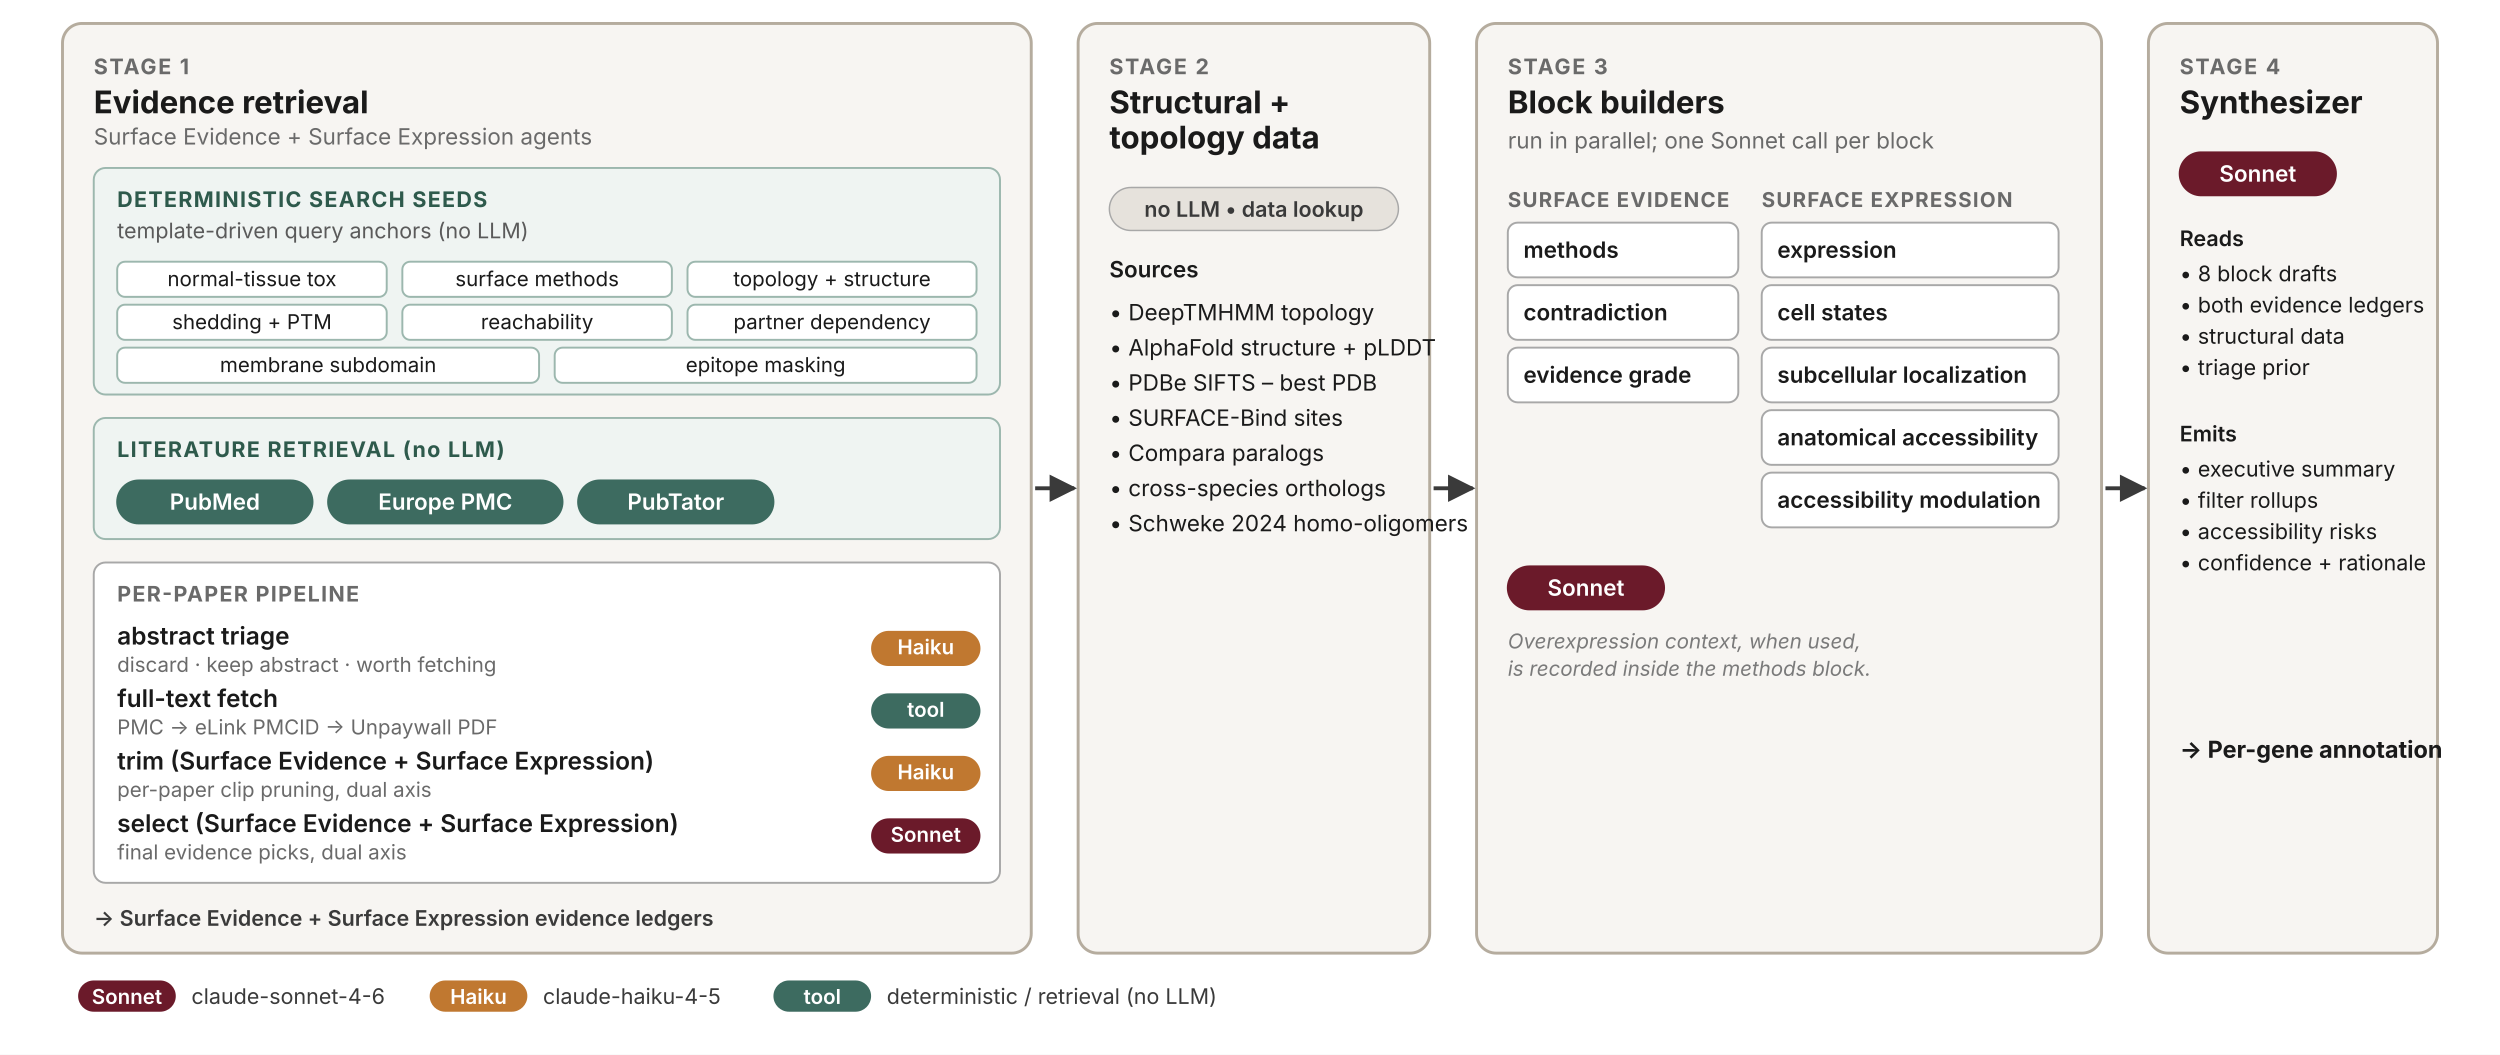
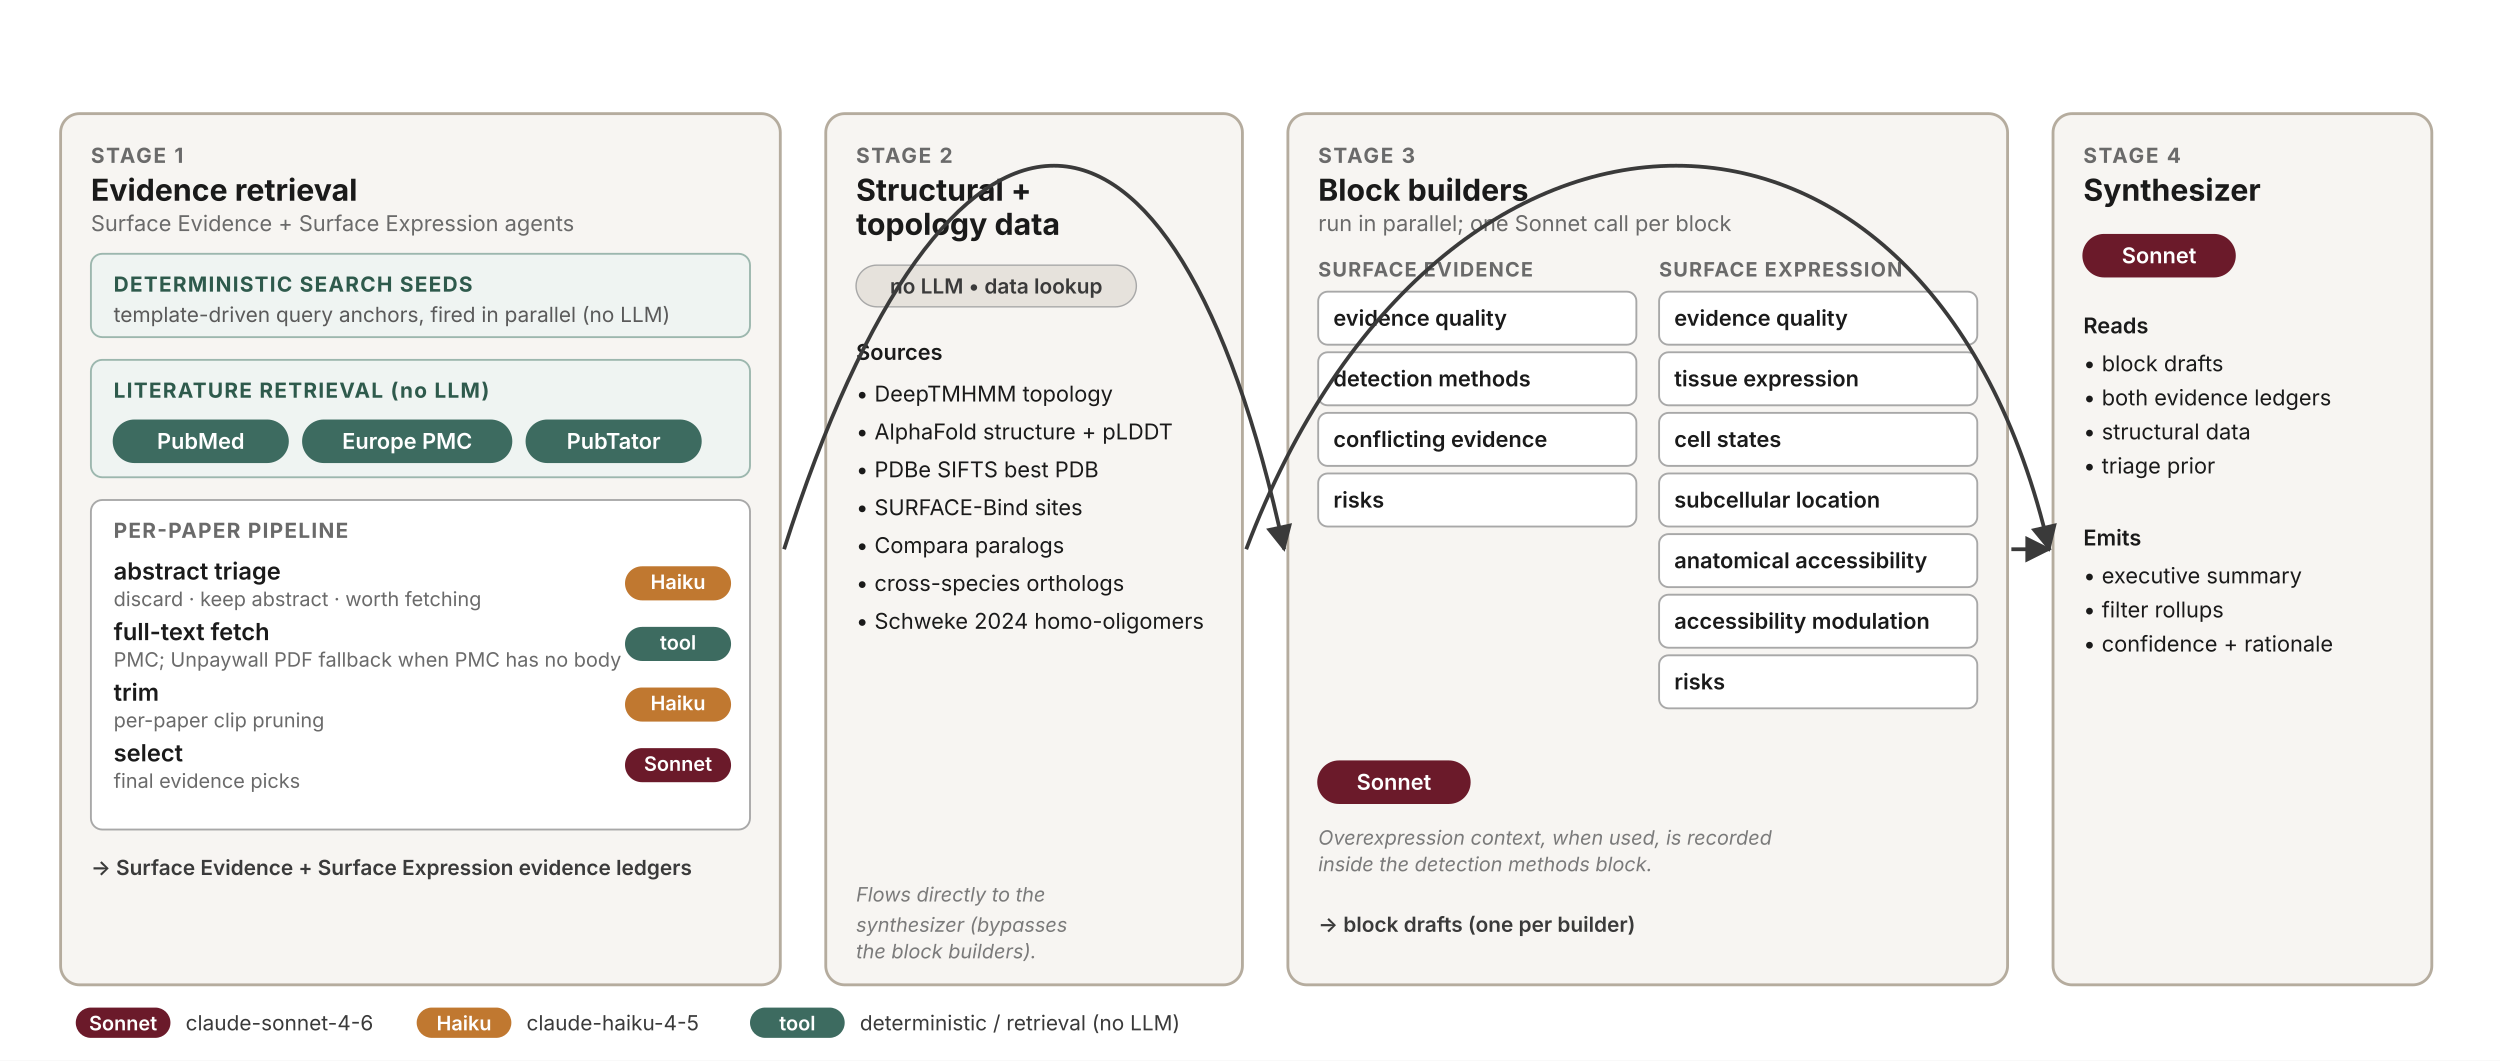
- <svg xmlns="http://www.w3.org/2000/svg" viewBox="0 0 1280 540" width="1280" height="540" font-family="Manrope, Inter, system-ui, -apple-system, sans-serif">
+ <svg xmlns="http://www.w3.org/2000/svg" viewBox="0 0 1320 560" width="1320" height="560" font-family="Manrope, Inter, system-ui, -apple-system, sans-serif">
  <defs>
    <marker id="arrow" viewBox="0 0 10 10" refX="9" refY="5" markerWidth="7" markerHeight="7" orient="auto-start-reverse">
      <path d="M0,0 L10,5 L0,10 z" fill="#3A3A3A" />
    </marker>
  </defs>
-   <rect x="0" y="0" width="1280" height="540" fill="#FFFFFF" />
+   <rect x="0" y="0" width="1320" height="560" fill="#FFFFFF" />
  <g id="card-stage1">
-     <rect x="32" y="12" width="496" height="476" rx="10" ry="10" fill="#F7F5F2" stroke="#B5AC9E" stroke-width="1.5" />
-     <text x="48" y="38" font-size="11" font-weight="700" letter-spacing="0.08em" fill="#6A6A6A">STAGE 1</text>
-     <text x="48" y="58" font-size="16" font-weight="700" fill="#1A1A1A">
+     <rect x="32" y="60" width="380" height="460" rx="10" ry="10" fill="#F7F5F2" stroke="#B5AC9E" stroke-width="1.5" />
+     <text x="48" y="86" font-size="11" font-weight="700" letter-spacing="0.08em" fill="#6A6A6A">STAGE 1</text>
+     <text x="48" y="106" font-size="16" font-weight="700" fill="#1A1A1A">
      Evidence retrieval
    </text>
-     <text x="48" y="74" font-size="11.5" fill="#6A6A6A">
+     <text x="48" y="122" font-size="11.5" fill="#6A6A6A">
      Surface Evidence + Surface Expression agents
    </text>
    <g id="stage1-kickoff">
-       <rect x="48" y="86" width="464" height="116" rx="6" ry="6" fill="#EFF4F2" stroke="#9CB7AE" stroke-width="1" />
-       <text x="60" y="106" font-size="11" font-weight="700" letter-spacing="0.06em" fill="#2E5A4C">DETERMINISTIC SEARCH SEEDS</text>
-       <text x="60" y="122" font-size="11" fill="#5A5A5A">
-         template-driven query anchors  (no LLM)
+       <rect x="48" y="134" width="348" height="44" rx="6" ry="6" fill="#EFF4F2" stroke="#9CB7AE" stroke-width="1" />
+       <text x="60" y="154" font-size="11" font-weight="700" letter-spacing="0.06em" fill="#2E5A4C">DETERMINISTIC SEARCH SEEDS</text>
+       <text x="60" y="170" font-size="11" fill="#5A5A5A">
+         template-driven query anchors, fired in parallel  (no LLM)
      </text>
-       <g font-size="10.5" fill="#1A1A1A">
-         <rect x="60" y="134" width="138" height="18" rx="4" ry="4" fill="#FFFFFF" stroke="#9CB7AE" />
-         <text x="129" y="146.5" text-anchor="middle">normal-tissue tox</text>
-         <rect x="206" y="134" width="138" height="18" rx="4" ry="4" fill="#FFFFFF" stroke="#9CB7AE" />
-         <text x="275" y="146.5" text-anchor="middle">surface methods</text>
-         <rect x="352" y="134" width="148" height="18" rx="4" ry="4" fill="#FFFFFF" stroke="#9CB7AE" />
-         <text x="426" y="146.5" text-anchor="middle">topology + structure</text>
-         <rect x="60" y="156" width="138" height="18" rx="4" ry="4" fill="#FFFFFF" stroke="#9CB7AE" />
-         <text x="129" y="168.5" text-anchor="middle">shedding + PTM</text>
-         <rect x="206" y="156" width="138" height="18" rx="4" ry="4" fill="#FFFFFF" stroke="#9CB7AE" />
-         <text x="275" y="168.5" text-anchor="middle">reachability</text>
-         <rect x="352" y="156" width="148" height="18" rx="4" ry="4" fill="#FFFFFF" stroke="#9CB7AE" />
-         <text x="426" y="168.5" text-anchor="middle">partner dependency</text>
-         <rect x="60" y="178" width="216" height="18" rx="4" ry="4" fill="#FFFFFF" stroke="#9CB7AE" />
-         <text x="168" y="190.5" text-anchor="middle">membrane subdomain</text>
-         <rect x="284" y="178" width="216" height="18" rx="4" ry="4" fill="#FFFFFF" stroke="#9CB7AE" />
-         <text x="392" y="190.5" text-anchor="middle">epitope masking</text>
-       </g>
    </g>
    <g id="stage1-retrieval">
-       <rect x="48" y="214" width="464" height="62" rx="6" ry="6" fill="#EFF4F2" stroke="#9CB7AE" stroke-width="1" />
-       <text x="60" y="234" font-size="11" font-weight="700" letter-spacing="0.06em" fill="#2E5A4C">LITERATURE RETRIEVAL  (no LLM)</text>
+       <rect x="48" y="190" width="348" height="62" rx="6" ry="6" fill="#EFF4F2" stroke="#9CB7AE" stroke-width="1" />
+       <text x="60" y="210" font-size="11" font-weight="700" letter-spacing="0.06em" fill="#2E5A4C">LITERATURE RETRIEVAL  (no LLM)</text>
      <g font-size="11.5">
-         <rect x="60" y="246" width="100" height="22" rx="11" ry="11" fill="#3D6B60" stroke="#3D6B60" />
-         <text x="110" y="261" font-weight="600" fill="#FFFFFF" text-anchor="middle">PubMed</text>
-         <rect x="168" y="246" width="120" height="22" rx="11" ry="11" fill="#3D6B60" stroke="#3D6B60" />
-         <text x="228" y="261" font-weight="600" fill="#FFFFFF" text-anchor="middle">Europe PMC</text>
-         <rect x="296" y="246" width="100" height="22" rx="11" ry="11" fill="#3D6B60" stroke="#3D6B60" />
-         <text x="346" y="261" font-weight="600" fill="#FFFFFF" text-anchor="middle">PubTator</text>
+         <rect x="60" y="222" width="92" height="22" rx="11" ry="11" fill="#3D6B60" stroke="#3D6B60" />
+         <text x="106" y="237" font-weight="600" fill="#FFFFFF" text-anchor="middle">PubMed</text>
+         <rect x="160" y="222" width="110" height="22" rx="11" ry="11" fill="#3D6B60" stroke="#3D6B60" />
+         <text x="215" y="237" font-weight="600" fill="#FFFFFF" text-anchor="middle">Europe PMC</text>
+         <rect x="278" y="222" width="92" height="22" rx="11" ry="11" fill="#3D6B60" stroke="#3D6B60" />
+         <text x="324" y="237" font-weight="600" fill="#FFFFFF" text-anchor="middle">PubTator</text>
      </g>
    </g>
    <g id="stage1-pipeline">
-       <rect x="48" y="288" width="464" height="164" rx="6" ry="6" fill="#FFFFFF" stroke="#A8A8A8" stroke-width="1" />
-       <text x="60" y="308" font-size="11" font-weight="700" letter-spacing="0.06em" fill="#6A6A6A">PER-PAPER PIPELINE</text>
+       <rect x="48" y="264" width="348" height="174" rx="6" ry="6" fill="#FFFFFF" stroke="#A8A8A8" stroke-width="1" />
+       <text x="60" y="284" font-size="11" font-weight="700" letter-spacing="0.06em" fill="#6A6A6A">PER-PAPER PIPELINE</text>
      <g id="step-abstract-triage">
-         <text x="60" y="330" font-size="12.5" font-weight="600" fill="#1A1A1A">abstract triage</text>
-         <text x="60" y="344" font-size="10.5" fill="#6A6A6A">discard · keep abstract · worth fetching</text>
-         <rect x="446" y="323" width="56" height="18" rx="9" ry="9" fill="#C07830" />
-         <text x="474" y="335" font-size="10.5" font-weight="600" fill="#FFFFFF" text-anchor="middle">Haiku</text>
+         <text x="60" y="306" font-size="12.5" font-weight="600" fill="#1A1A1A">abstract triage</text>
+         <text x="60" y="320" font-size="10.5" fill="#6A6A6A">discard · keep abstract · worth fetching</text>
+         <rect x="330" y="299" width="56" height="18" rx="9" ry="9" fill="#C07830" />
+         <text x="358" y="311" font-size="10.5" font-weight="600" fill="#FFFFFF" text-anchor="middle">Haiku</text>
      </g>
      <g id="step-fulltext-fetch">
-         <text x="60" y="362" font-size="12.5" font-weight="600" fill="#1A1A1A">full-text fetch</text>
-         <text x="60" y="376" font-size="10.5" fill="#6A6A6A">PMC → eLink PMCID → Unpaywall PDF</text>
-         <rect x="446" y="355" width="56" height="18" rx="9" ry="9" fill="#3D6B60" />
-         <text x="474" y="367" font-size="10.5" font-weight="600" fill="#FFFFFF" text-anchor="middle">tool</text>
+         <text x="60" y="338" font-size="12.5" font-weight="600" fill="#1A1A1A">full-text fetch</text>
+         <text x="60" y="352" font-size="10.5" fill="#6A6A6A">PMC; Unpaywall PDF fallback when PMC has no body</text>
+         <rect x="330" y="331" width="56" height="18" rx="9" ry="9" fill="#3D6B60" />
+         <text x="358" y="343" font-size="10.5" font-weight="600" fill="#FFFFFF" text-anchor="middle">tool</text>
      </g>
      <g id="step-trim">
-         <text x="60" y="394" font-size="12.5" font-weight="600" fill="#1A1A1A">trim  (Surface Evidence + Surface Expression)</text>
-         <text x="60" y="408" font-size="10.5" fill="#6A6A6A">per-paper clip pruning, dual axis</text>
-         <rect x="446" y="387" width="56" height="18" rx="9" ry="9" fill="#C07830" />
-         <text x="474" y="399" font-size="10.5" font-weight="600" fill="#FFFFFF" text-anchor="middle">Haiku</text>
+         <text x="60" y="370" font-size="12.5" font-weight="600" fill="#1A1A1A">trim</text>
+         <text x="60" y="384" font-size="10.5" fill="#6A6A6A">per-paper clip pruning</text>
+         <rect x="330" y="363" width="56" height="18" rx="9" ry="9" fill="#C07830" />
+         <text x="358" y="375" font-size="10.5" font-weight="600" fill="#FFFFFF" text-anchor="middle">Haiku</text>
      </g>
      <g id="step-select">
-         <text x="60" y="426" font-size="12.5" font-weight="600" fill="#1A1A1A">select  (Surface Evidence + Surface Expression)</text>
-         <text x="60" y="440" font-size="10.5" fill="#6A6A6A">final evidence picks, dual axis</text>
-         <rect x="446" y="419" width="56" height="18" rx="9" ry="9" fill="#6B1A2A" />
-         <text x="474" y="431" font-size="10.5" font-weight="600" fill="#FFFFFF" text-anchor="middle">Sonnet</text>
+         <text x="60" y="402" font-size="12.5" font-weight="600" fill="#1A1A1A">select</text>
+         <text x="60" y="416" font-size="10.5" fill="#6A6A6A">final evidence picks</text>
+         <rect x="330" y="395" width="56" height="18" rx="9" ry="9" fill="#6B1A2A" />
+         <text x="358" y="407" font-size="10.5" font-weight="600" fill="#FFFFFF" text-anchor="middle">Sonnet</text>
      </g>
    </g>
-     <text x="48" y="474" font-size="11" font-weight="600" fill="#3A3A3A">
+     <text x="48" y="462" font-size="11" font-weight="600" fill="#3A3A3A">
      → Surface Evidence + Surface Expression evidence ledgers
    </text>
  </g>
  <g id="card-stage2">
-     <rect x="552" y="12" width="180" height="476" rx="10" ry="10" fill="#F7F5F2" stroke="#B5AC9E" stroke-width="1.5" />
-     <text x="568" y="38" font-size="11" font-weight="700" letter-spacing="0.08em" fill="#6A6A6A">STAGE 2</text>
-     <text x="568" y="58" font-size="16" font-weight="700" fill="#1A1A1A">Structural +</text>
-     <text x="568" y="76" font-size="16" font-weight="700" fill="#1A1A1A">topology data</text>
-     <rect x="568" y="96" width="148" height="22" rx="11" ry="11" fill="#E6E2DC" stroke="#A8A8A8" stroke-width="0.75" />
-     <text x="642" y="111" font-size="11" font-weight="600" fill="#3A3A3A" text-anchor="middle">no LLM  •  data lookup</text>
+     <rect x="436" y="60" width="220" height="460" rx="10" ry="10" fill="#F7F5F2" stroke="#B5AC9E" stroke-width="1.5" />
+     <text x="452" y="86" font-size="11" font-weight="700" letter-spacing="0.08em" fill="#6A6A6A">STAGE 2</text>
+     <text x="452" y="106" font-size="16" font-weight="700" fill="#1A1A1A">Structural +</text>
+     <text x="452" y="124" font-size="16" font-weight="700" fill="#1A1A1A">topology data</text>
+     <rect x="452" y="140" width="148" height="22" rx="11" ry="11" fill="#E6E2DC" stroke="#A8A8A8" stroke-width="0.75" />
+     <text x="526" y="155" font-size="11" font-weight="600" fill="#3A3A3A" text-anchor="middle">no LLM  •  data lookup</text>
    <g id="stage2-sources" font-size="11.5" fill="#1A1A1A">
-       <text x="568" y="142" font-weight="600">Sources</text>
-       <text x="568" y="164">• DeepTMHMM topology</text>
-       <text x="568" y="182">• AlphaFold structure + pLDDT</text>
-       <text x="568" y="200">• PDBe SIFTS – best PDB</text>
-       <text x="568" y="218">• SURFACE-Bind sites</text>
-       <text x="568" y="236">• Compara paralogs</text>
-       <text x="568" y="254">• cross-species orthologs</text>
-       <text x="568" y="272">• Schweke 2024 homo-oligomers</text>
+       <text x="452" y="190" font-weight="600">Sources</text>
+       <text x="452" y="212">• DeepTMHMM topology</text>
+       <text x="452" y="232">• AlphaFold structure + pLDDT</text>
+       <text x="452" y="252">• PDBe SIFTS  best PDB</text>
+       <text x="452" y="272">• SURFACE-Bind sites</text>
+       <text x="452" y="292">• Compara paralogs</text>
+       <text x="452" y="312">• cross-species orthologs</text>
+       <text x="452" y="332">• Schweke 2024 homo-oligomers</text>
    </g>
+     <text x="452" y="476" font-size="10.5" font-style="italic" fill="#7A7A7A">
+       Flows directly to the
+     </text>
+     <text x="452" y="492" font-size="10.5" font-style="italic" fill="#7A7A7A">
+       synthesizer (bypasses
+     </text>
+     <text x="452" y="506" font-size="10.5" font-style="italic" fill="#7A7A7A">
+       the block builders).
+     </text>
  </g>
  <g id="card-stage3">
-     <rect x="756" y="12" width="320" height="476" rx="10" ry="10" fill="#F7F5F2" stroke="#B5AC9E" stroke-width="1.5" />
-     <text x="772" y="38" font-size="11" font-weight="700" letter-spacing="0.08em" fill="#6A6A6A">STAGE 3</text>
-     <text x="772" y="58" font-size="16" font-weight="700" fill="#1A1A1A">
+     <rect x="680" y="60" width="380" height="460" rx="10" ry="10" fill="#F7F5F2" stroke="#B5AC9E" stroke-width="1.5" />
+     <text x="696" y="86" font-size="11" font-weight="700" letter-spacing="0.08em" fill="#6A6A6A">STAGE 3</text>
+     <text x="696" y="106" font-size="16" font-weight="700" fill="#1A1A1A">
      Block builders
    </text>
-     <text x="772" y="76" font-size="11.5" fill="#6A6A6A">
+     <text x="696" y="122" font-size="11.5" fill="#6A6A6A">
      run in parallel; one Sonnet call per block
    </text>
    <g id="builders-surface-evidence">
-       <text x="772" y="106" font-size="10.5" font-weight="700" letter-spacing="0.06em" fill="#6A6A6A">SURFACE EVIDENCE</text>
-       <rect x="772" y="114" width="118" height="28" rx="5" ry="5" fill="#FFFFFF" stroke="#A8A8A8" />
-       <text x="780" y="132" font-size="11.5" font-weight="600" fill="#1A1A1A">methods</text>
-       <rect x="772" y="146" width="118" height="28" rx="5" ry="5" fill="#FFFFFF" stroke="#A8A8A8" />
-       <text x="780" y="164" font-size="11.5" font-weight="600" fill="#1A1A1A">contradiction</text>
-       <rect x="772" y="178" width="118" height="28" rx="5" ry="5" fill="#FFFFFF" stroke="#A8A8A8" />
-       <text x="780" y="196" font-size="11.5" font-weight="600" fill="#1A1A1A">evidence grade</text>
+       <text x="696" y="146" font-size="10.5" font-weight="700" letter-spacing="0.06em" fill="#6A6A6A">SURFACE EVIDENCE</text>
+       <rect x="696" y="154" width="168" height="28" rx="5" ry="5" fill="#FFFFFF" stroke="#A8A8A8" />
+       <text x="704" y="172" font-size="11.5" font-weight="600" fill="#1A1A1A">evidence quality</text>
+       <rect x="696" y="186" width="168" height="28" rx="5" ry="5" fill="#FFFFFF" stroke="#A8A8A8" />
+       <text x="704" y="204" font-size="11.5" font-weight="600" fill="#1A1A1A">detection methods</text>
+       <rect x="696" y="218" width="168" height="28" rx="5" ry="5" fill="#FFFFFF" stroke="#A8A8A8" />
+       <text x="704" y="236" font-size="11.5" font-weight="600" fill="#1A1A1A">conflicting evidence</text>
+       <rect x="696" y="250" width="168" height="28" rx="5" ry="5" fill="#FFFFFF" stroke="#A8A8A8" />
+       <text x="704" y="268" font-size="11.5" font-weight="600" fill="#1A1A1A">risks</text>
    </g>
-     <g id="builders-biology">
-       <text x="902" y="106" font-size="10.5" font-weight="700" letter-spacing="0.06em" fill="#6A6A6A">SURFACE EXPRESSION</text>
-       <rect x="902" y="114" width="152" height="28" rx="5" ry="5" fill="#FFFFFF" stroke="#A8A8A8" />
-       <text x="910" y="132" font-size="11.5" font-weight="600" fill="#1A1A1A">expression</text>
-       <rect x="902" y="146" width="152" height="28" rx="5" ry="5" fill="#FFFFFF" stroke="#A8A8A8" />
-       <text x="910" y="164" font-size="11.5" font-weight="600" fill="#1A1A1A">cell states</text>
-       <rect x="902" y="178" width="152" height="28" rx="5" ry="5" fill="#FFFFFF" stroke="#A8A8A8" />
-       <text x="910" y="196" font-size="11.5" font-weight="600" fill="#1A1A1A">subcellular localization</text>
-       <rect x="902" y="210" width="152" height="28" rx="5" ry="5" fill="#FFFFFF" stroke="#A8A8A8" />
-       <text x="910" y="228" font-size="11.5" font-weight="600" fill="#1A1A1A">anatomical accessibility</text>
-       <rect x="902" y="242" width="152" height="28" rx="5" ry="5" fill="#FFFFFF" stroke="#A8A8A8" />
-       <text x="910" y="260" font-size="11.5" font-weight="600" fill="#1A1A1A">accessibility modulation</text>
+     <g id="builders-surface-expression">
+       <text x="876" y="146" font-size="10.5" font-weight="700" letter-spacing="0.06em" fill="#6A6A6A">SURFACE EXPRESSION</text>
+       <rect x="876" y="154" width="168" height="28" rx="5" ry="5" fill="#FFFFFF" stroke="#A8A8A8" />
+       <text x="884" y="172" font-size="11.5" font-weight="600" fill="#1A1A1A">evidence quality</text>
+       <rect x="876" y="186" width="168" height="28" rx="5" ry="5" fill="#FFFFFF" stroke="#A8A8A8" />
+       <text x="884" y="204" font-size="11.5" font-weight="600" fill="#1A1A1A">tissue expression</text>
+       <rect x="876" y="218" width="168" height="28" rx="5" ry="5" fill="#FFFFFF" stroke="#A8A8A8" />
+       <text x="884" y="236" font-size="11.5" font-weight="600" fill="#1A1A1A">cell states</text>
+       <rect x="876" y="250" width="168" height="28" rx="5" ry="5" fill="#FFFFFF" stroke="#A8A8A8" />
+       <text x="884" y="268" font-size="11.5" font-weight="600" fill="#1A1A1A">subcellular location</text>
+       <rect x="876" y="282" width="168" height="28" rx="5" ry="5" fill="#FFFFFF" stroke="#A8A8A8" />
+       <text x="884" y="300" font-size="11.5" font-weight="600" fill="#1A1A1A">anatomical accessibility</text>
+       <rect x="876" y="314" width="168" height="28" rx="5" ry="5" fill="#FFFFFF" stroke="#A8A8A8" />
+       <text x="884" y="332" font-size="11.5" font-weight="600" fill="#1A1A1A">accessibility modulation</text>
+       <rect x="876" y="346" width="168" height="28" rx="5" ry="5" fill="#FFFFFF" stroke="#A8A8A8" />
+       <text x="884" y="364" font-size="11.5" font-weight="600" fill="#1A1A1A">risks</text>
    </g>
-     <rect x="772" y="290" width="80" height="22" rx="11" ry="11" fill="#6B1A2A" stroke="#6B1A2A" />
-     <text x="812" y="305" font-size="11.5" font-weight="600" fill="#FFFFFF" text-anchor="middle">Sonnet</text>
-     <text x="772" y="332" font-size="10.5" font-style="italic" fill="#7A7A7A">
-       Overexpression context, when used,
+     <rect x="696" y="402" width="80" height="22" rx="11" ry="11" fill="#6B1A2A" stroke="#6B1A2A" />
+     <text x="736" y="417" font-size="11.5" font-weight="600" fill="#FFFFFF" text-anchor="middle">Sonnet</text>
+     <text x="696" y="446" font-size="10.5" font-style="italic" fill="#7A7A7A">
+       Overexpression context, when used, is recorded
    </text>
-     <text x="772" y="346" font-size="10.5" font-style="italic" fill="#7A7A7A">
-       is recorded inside the methods block.
+     <text x="696" y="460" font-size="10.5" font-style="italic" fill="#7A7A7A">
+       inside the detection methods block.
+     </text>
+     <text x="696" y="492" font-size="11" font-weight="600" fill="#3A3A3A">
+       → block drafts (one per builder)
    </text>
  </g>
  <g id="card-stage4">
-     <rect x="1100" y="12" width="148" height="476" rx="10" ry="10" fill="#F7F5F2" stroke="#B5AC9E" stroke-width="1.5" />
-     <text x="1116" y="38" font-size="11" font-weight="700" letter-spacing="0.08em" fill="#6A6A6A">STAGE 4</text>
-     <text x="1116" y="58" font-size="16" font-weight="700" fill="#1A1A1A">Synthesizer</text>
-     <rect x="1116" y="78" width="80" height="22" rx="11" ry="11" fill="#6B1A2A" stroke="#6B1A2A" />
-     <text x="1156" y="93" font-size="11.5" font-weight="600" fill="#FFFFFF" text-anchor="middle">Sonnet</text>
-     <g id="syn-reads" font-size="11" fill="#1A1A1A">
-       <text x="1116" y="126" font-weight="600">Reads</text>
-       <text x="1116" y="144">• 8 block drafts</text>
-       <text x="1116" y="160">• both evidence ledgers</text>
-       <text x="1116" y="176">• structural data</text>
-       <text x="1116" y="192">• triage prior</text>
+     <rect x="1084" y="60" width="200" height="460" rx="10" ry="10" fill="#F7F5F2" stroke="#B5AC9E" stroke-width="1.5" />
+     <text x="1100" y="86" font-size="11" font-weight="700" letter-spacing="0.08em" fill="#6A6A6A">STAGE 4</text>
+     <text x="1100" y="106" font-size="16" font-weight="700" fill="#1A1A1A">Synthesizer</text>
+     <rect x="1100" y="124" width="80" height="22" rx="11" ry="11" fill="#6B1A2A" stroke="#6B1A2A" />
+     <text x="1140" y="139" font-size="11.5" font-weight="600" fill="#FFFFFF" text-anchor="middle">Sonnet</text>
+     <g id="syn-reads" font-size="11.5" fill="#1A1A1A">
+       <text x="1100" y="176" font-weight="600">Reads</text>
+       <text x="1100" y="196">• block drafts</text>
+       <text x="1100" y="214">• both evidence ledgers</text>
+       <text x="1100" y="232">• structural data</text>
+       <text x="1100" y="250">• triage prior</text>
    </g>
-     <g id="syn-emits" font-size="11" fill="#1A1A1A">
-       <text x="1116" y="226" font-weight="600">Emits</text>
-       <text x="1116" y="244">• executive summary</text>
-       <text x="1116" y="260">• filter rollups</text>
-       <text x="1116" y="276">• accessibility risks</text>
-       <text x="1116" y="292">• confidence + rationale</text>
+     <g id="syn-emits" font-size="11.5" fill="#1A1A1A">
+       <text x="1100" y="288" font-weight="600">Emits</text>
+       <text x="1100" y="308">• executive summary</text>
+       <text x="1100" y="326">• filter rollups</text>
+       <text x="1100" y="344">• confidence + rationale</text>
    </g>
-     <text x="1116" y="388" font-size="12" font-weight="700" fill="#1A1A1A">
-       → Per-gene annotation
-     </text>
  </g>
  <g id="connectors" stroke="#3A3A3A" stroke-width="2" fill="none">
-     <line x1="530" y1="250" x2="550" y2="250" marker-end="url(#arrow)" />
-     <line x1="734" y1="250" x2="754" y2="250" marker-end="url(#arrow)" />
-     <line x1="1078" y1="250" x2="1098" y2="250" marker-end="url(#arrow)" />
+     <path d="M 414,290 C 500,20 620,20 678,290" marker-end="url(#arrow)" />
+     <path d="M 658,290 C 760,20 1020,20 1082,290" marker-end="url(#arrow)" />
+     <line x1="1062" y1="290" x2="1082" y2="290" marker-end="url(#arrow)" />
  </g>
  <g id="legend" font-size="11" fill="#3A3A3A">
-     <rect x="40" y="502" width="50" height="16" rx="8" ry="8" fill="#6B1A2A" />
-     <text x="65" y="514" font-size="10.5" font-weight="600" fill="#FFFFFF" text-anchor="middle">Sonnet</text>
-     <text x="98" y="514">claude-sonnet-4-6</text>
-     <rect x="220" y="502" width="50" height="16" rx="8" ry="8" fill="#C07830" />
-     <text x="245" y="514" font-size="10.5" font-weight="600" fill="#FFFFFF" text-anchor="middle">Haiku</text>
-     <text x="278" y="514">claude-haiku-4-5</text>
-     <rect x="396" y="502" width="50" height="16" rx="8" ry="8" fill="#3D6B60" />
-     <text x="421" y="514" font-size="10.5" font-weight="600" fill="#FFFFFF" text-anchor="middle">tool</text>
-     <text x="454" y="514">deterministic / retrieval (no LLM)</text>
+     <rect x="40" y="532" width="50" height="16" rx="8" ry="8" fill="#6B1A2A" />
+     <text x="65" y="544" font-size="10.5" font-weight="600" fill="#FFFFFF" text-anchor="middle">Sonnet</text>
+     <text x="98" y="544">claude-sonnet-4-6</text>
+     <rect x="220" y="532" width="50" height="16" rx="8" ry="8" fill="#C07830" />
+     <text x="245" y="544" font-size="10.5" font-weight="600" fill="#FFFFFF" text-anchor="middle">Haiku</text>
+     <text x="278" y="544">claude-haiku-4-5</text>
+     <rect x="396" y="532" width="50" height="16" rx="8" ry="8" fill="#3D6B60" />
+     <text x="421" y="544" font-size="10.5" font-weight="600" fill="#FFFFFF" text-anchor="middle">tool</text>
+     <text x="454" y="544">deterministic / retrieval (no LLM)</text>
  </g>
</svg>
